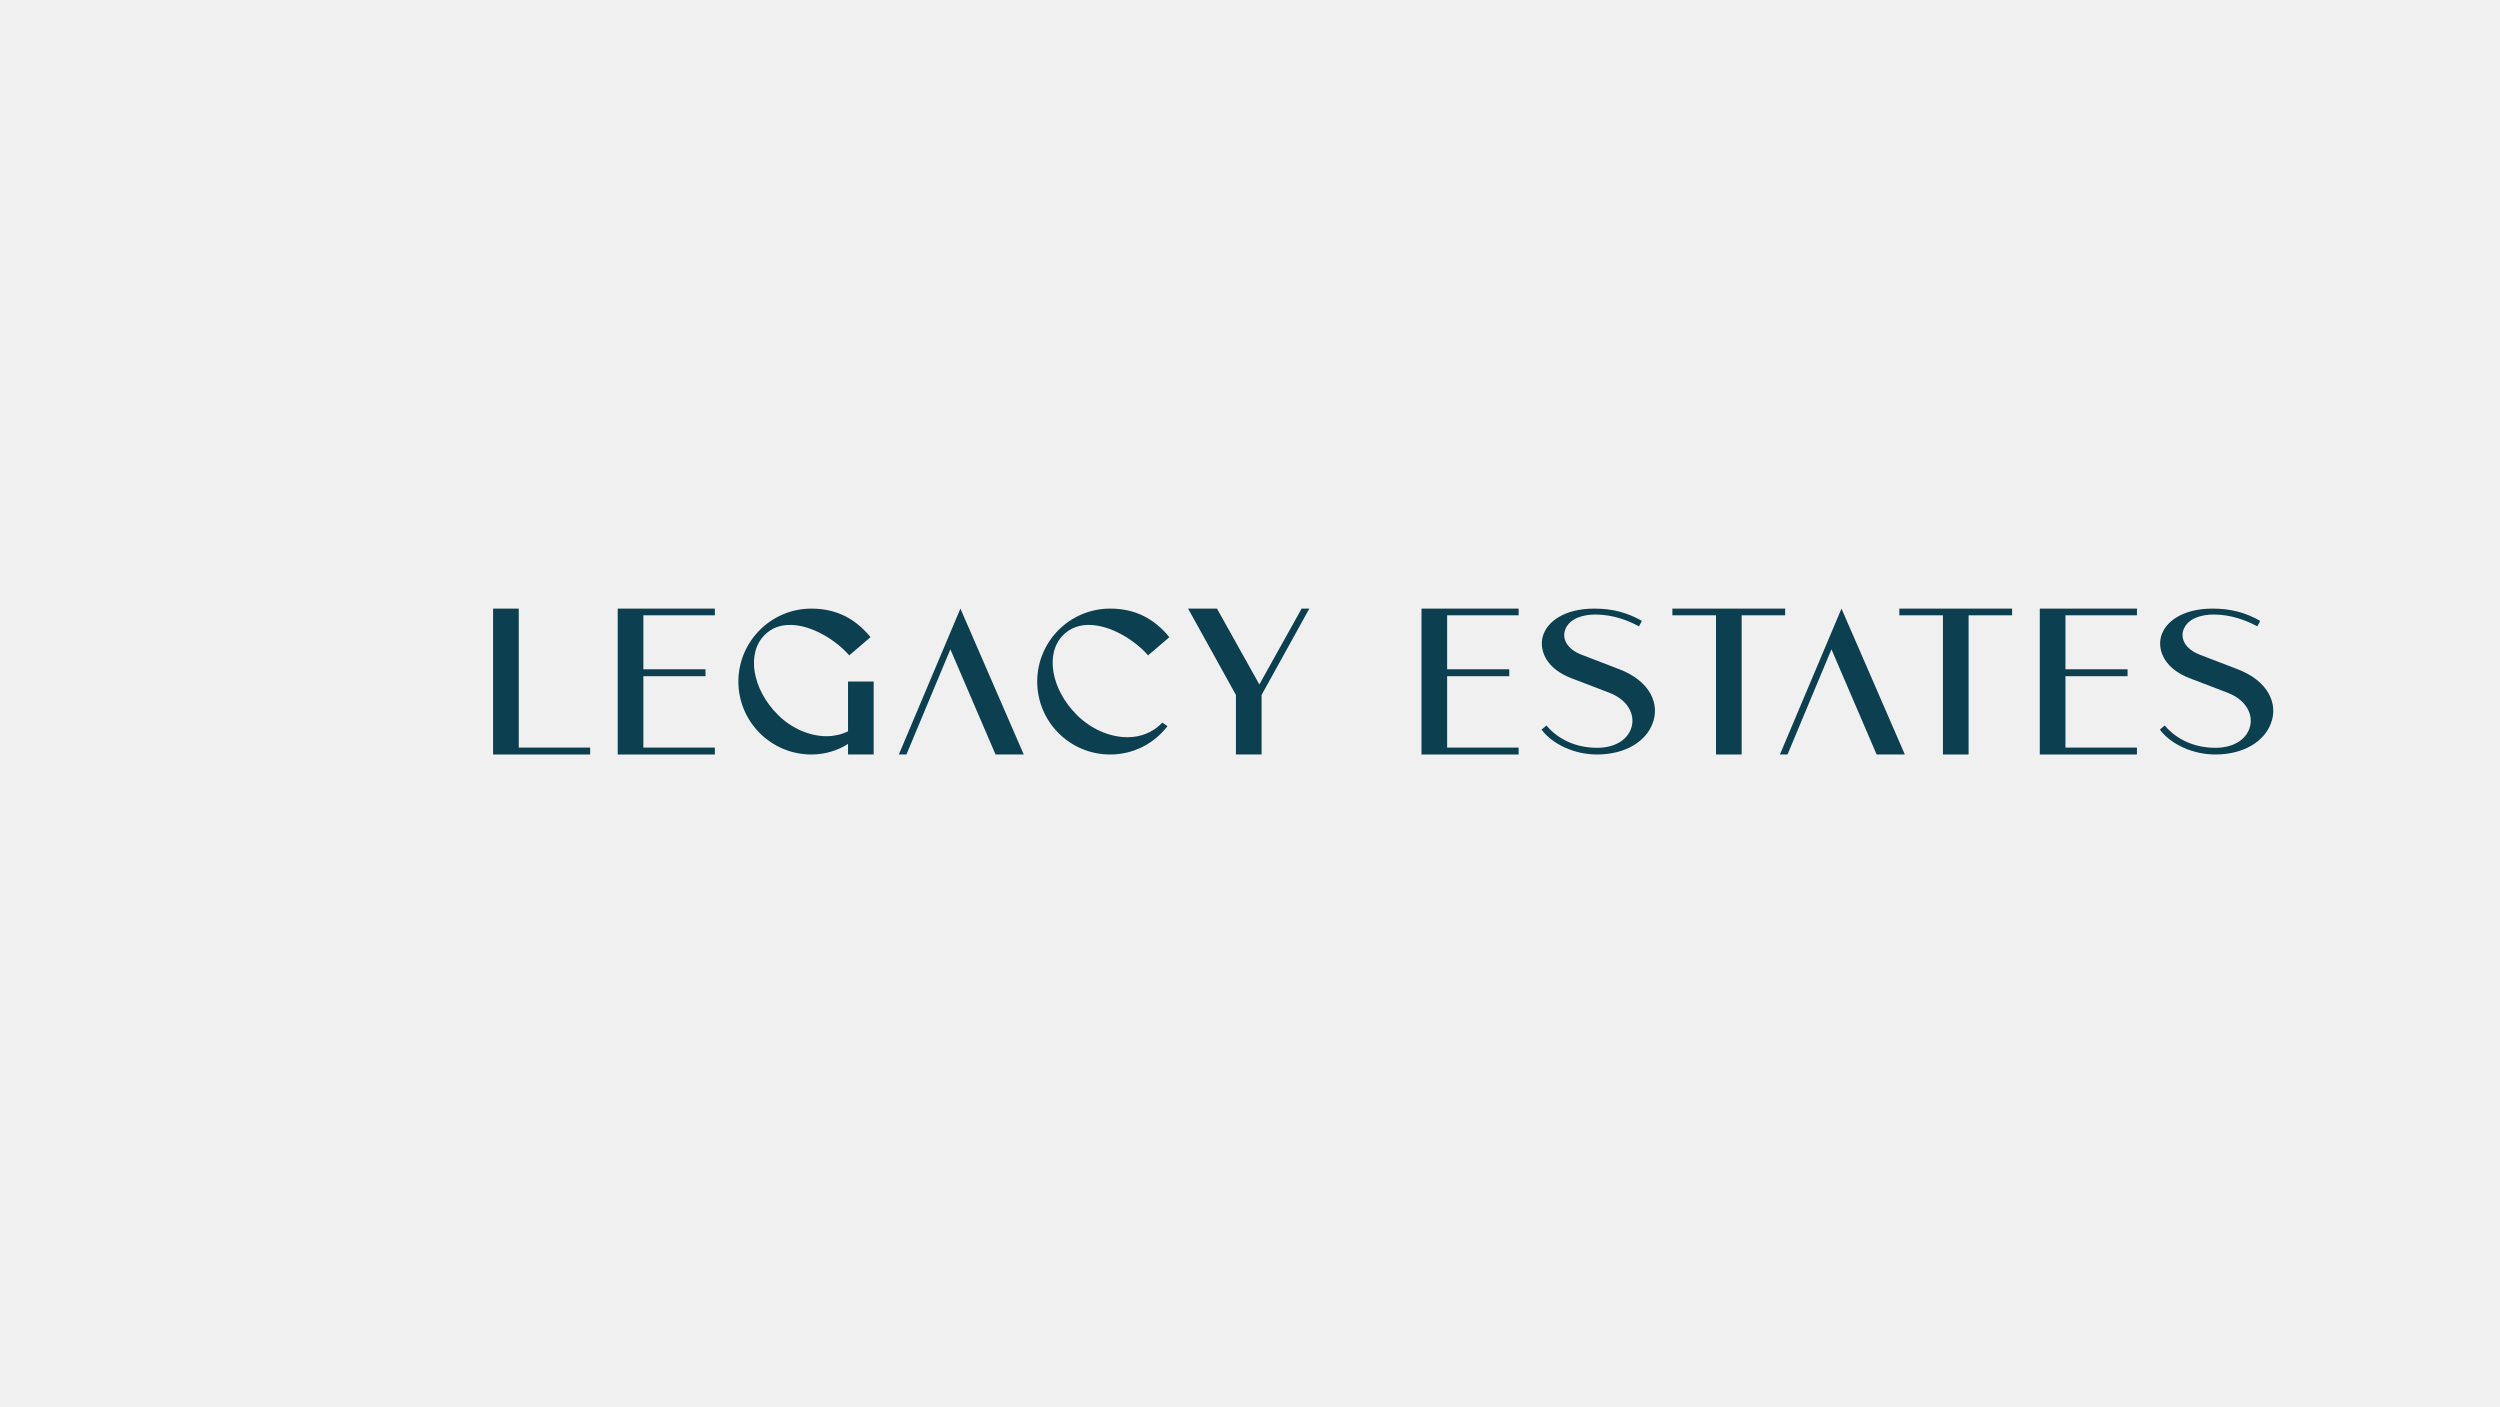
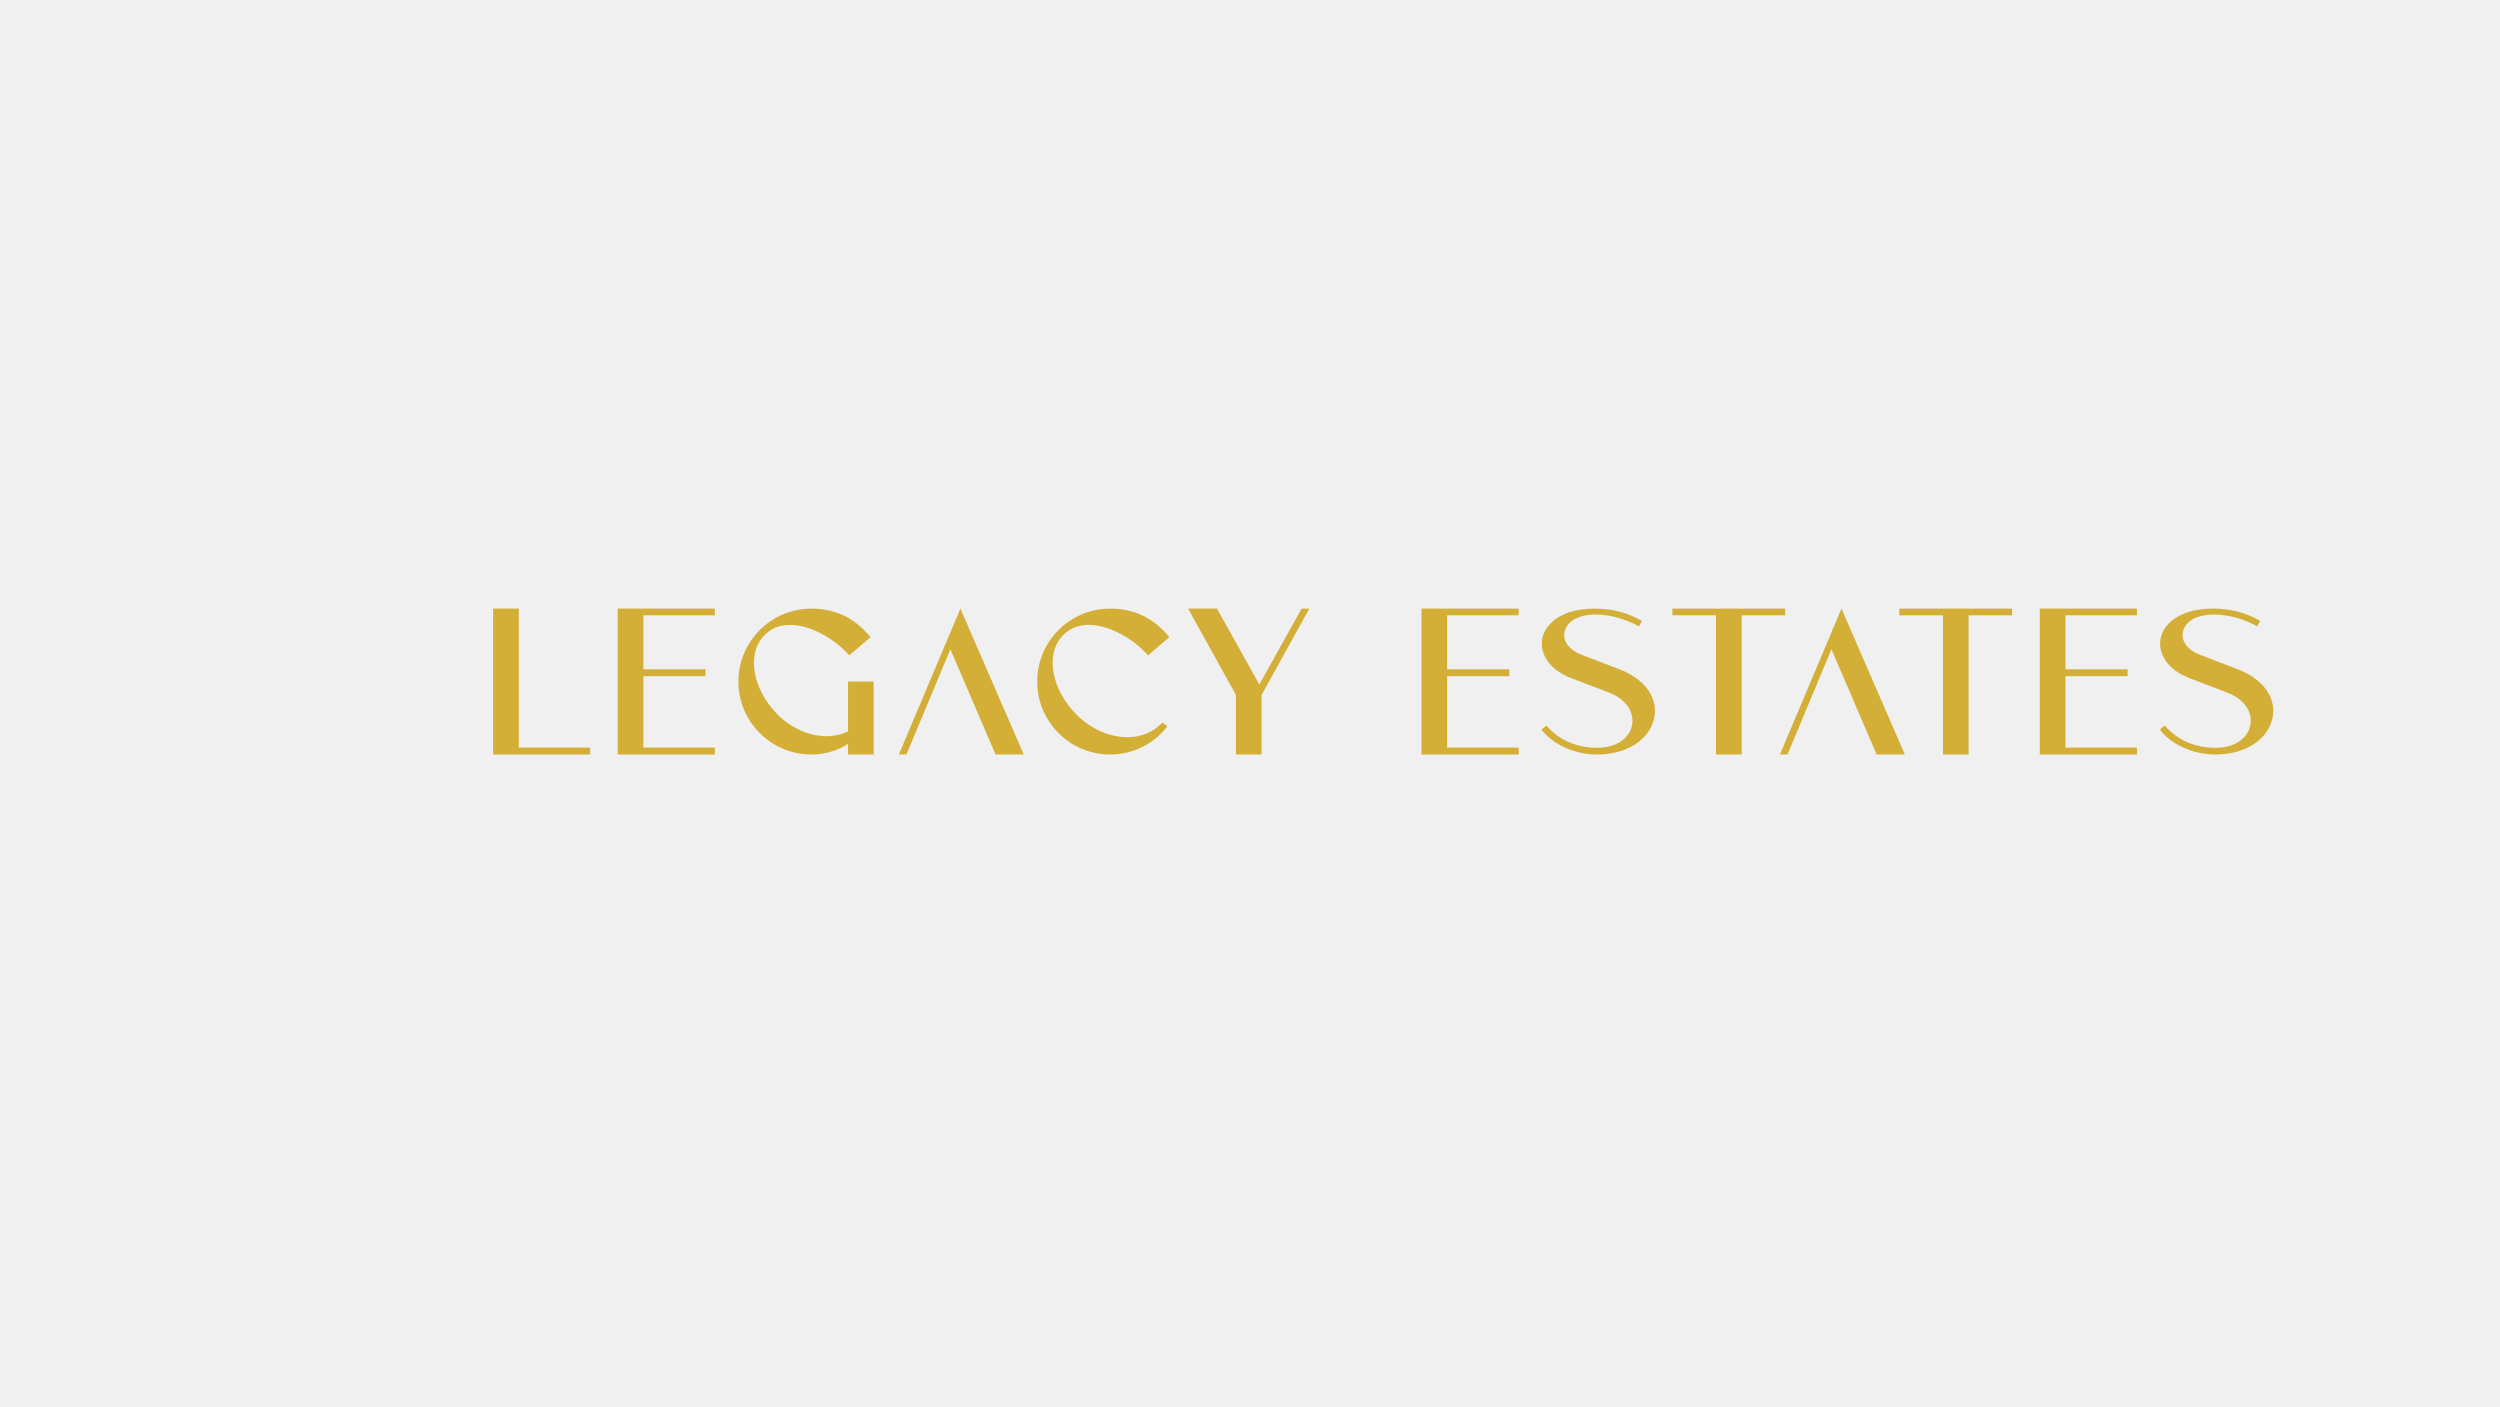
<svg xmlns="http://www.w3.org/2000/svg" version="1.1" x="0px" y="0px" viewBox="0 0 1920 1080" style="enable-background:new 0 0 1920 1080;" xml:space="preserve">
  <style type="text/css">
- 	.st0{fill:#0D4050;}
- 	.st1{fill:#E5E7E8;}
- 	.st2{fill:url(#SVGID_1_);}
- 	.st3{fill:url(#SVGID_00000176023309565589893380000014704551799464677533_);stroke:#231F20;stroke-miterlimit:10;}
- 	.st4{fill:#0D4050;stroke:#231F20;stroke-miterlimit:10;}
- 	.st5{fill:#E5E7E8;stroke:#231F20;stroke-miterlimit:10;}
- 	.st6{fill:#0C3F4F;}
- 	.st7{fill:url(#SVGID_00000021104154618561121930000000202693441925876121_);}
- 	.st8{fill:url(#SVGID_00000147937014227375754750000008697636126760617890_);}
- 	.st9{fill:url(#SVGID_00000010994149598634723510000016267247251299725482_);}
- 	.st10{fill:url(#SVGID_00000062889981008737509930000009132509065423121821_);}
- 	.st11{fill:url(#SVGID_00000118373047240357292360000015520156328940192429_);}
- 	.st12{fill:url(#SVGID_00000035532135915602722320000006364228229773468344_);}
- 	.st13{fill:url(#SVGID_00000097479757580823747960000014175602923111320745_);}
- 	.st14{fill:url(#SVGID_00000093171916429078087360000000541967152732845977_);}
- 	.st15{fill:url(#SVGID_00000124152767705286859990000001262232984004994217_);}
- 	.st16{fill:url(#SVGID_00000001650957719262968950000006682320662826943411_);}
- 	.st17{fill:url(#SVGID_00000021108572530410187250000007951649719362108581_);}
- 	.st18{fill:url(#SVGID_00000019660752559774114260000007444562483325491622_);}
- 	.st19{fill:url(#SVGID_00000066483419744262121570000009300767759518152342_);}
- 	.st20{fill:url(#SVGID_00000064326122395853877830000011397660577816964502_);}
- 	.st21{fill:url(#SVGID_00000172437100059808095970000003111110669658777512_);}
- 	.st22{fill:url(#SVGID_00000017490609117902890170000016120126599235756456_);}
- 	.st23{fill:url(#SVGID_00000064319279767959235990000015326590515388944781_);}
- 	.st24{fill:url(#SVGID_00000016794246442072670890000007089967777947282623_);}
- 	.st25{fill:url(#SVGID_00000015313687447091620290000014808762521655386244_);}
- 	.st26{fill:url(#SVGID_00000176000872071771951120000013252673387758610830_);}
- 	.st27{fill:url(#SVGID_00000111187568518406956730000004197554592249711255_);}
- 	.st28{fill:url(#SVGID_00000150104027086579533570000002713509546672230056_);}
- 	.st29{fill:url(#SVGID_00000029766713320878973520000005666225197928149928_);}
- 	.st30{fill:url(#SVGID_00000167375635078007891190000008835624139785540274_);}
- 	.st31{fill:url(#SVGID_00000164478154056625729200000010318246937995666083_);}
- 	.st32{fill:url(#SVGID_00000041982551042164591900000000498961282485476502_);}
- 	.st33{fill:url(#SVGID_00000175308322536327670980000008694087565014122916_);}
- 	.st34{fill:url(#SVGID_00000041279002035303728180000000139002088296663230_);}
- 	.st35{fill:url(#SVGID_00000167368554620133078210000007646540018398682256_);}
- 	.st36{fill:#FFFFFF;}
- 	.st37{fill:#2E554D;}
- 	.st38{fill:#4A8272;}
- 	.st39{fill:#6CA88F;}
- 	.st40{fill:#612520;}
- 	.st41{fill:#B63E34;}
- 	.st42{fill:#AB5E35;}
- 	.st43{fill:#B8B565;}
- 	.st44{fill:#56231F;}
- 	.st45{fill:#0D2B2C;}
+   .st6{fill:#D4AF37;}
</style>
  <g id="Layer_4">
</g>
  <g id="Layer_3">
</g>
  <g id="Layer_2">
</g>
  <g id="Layer_1">
    <g>
      <g>
        <g>
          <path class="st6" d="M398.402,467.413v106.731h54.819v5.309h-74.522v-112.04H398.402z" />
          <path class="st6" d="M474.407,467.413h74.61v5.141h-54.907v41.458h47.712v5.31h-47.712v54.822h54.907v5.309h-74.61V467.413z" />
          <path class="st6" d="M623.097,467.413c19.101,0,33.663,7.539,45.481,21.93l-16.359,13.961      c-10.363-11.903-29.122-23.383-45.398-23.383c-7.366,0-14.132,2.23-19.53,7.709c-14.22,14.049-9.594,41.716,10.193,61.418      c10.277,10.278,24.24,16.361,37.346,16.361c5.739,0,11.308-1.284,16.449-3.684v-38.289h19.703v56.018h-19.703v-8.134      c-7.969,5.136-17.733,8.134-28.182,8.134c-30.841,0-56.021-25.099-56.021-56.018      C567.075,492.597,592.259,467.413,623.097,467.413z" />
          <path class="st6" d="M729.882,498.68l-33.746,80.774h-5.827l47.282-112.04l48.655,112.04h-21.669L729.882,498.68z" />
          <path class="st6" d="M852.6,467.413c19.101,0,33.663,7.539,45.484,21.93l-16.359,13.961      c-10.369-11.903-29.128-23.383-45.572-23.383c-7.195,0-14.049,2.23-19.53,7.709c-14.218,14.049-9.423,41.716,10.365,61.418      c10.624,10.707,25.184,17.131,38.89,17.131c9.936,0,19.53-3.511,26.81-11.22l3.94,2.737      c-10.192,13.278-26.039,21.757-44.028,21.757c-31.01,0-56.022-25.099-56.022-56.018      C796.578,492.597,821.59,467.413,852.6,467.413z" />
          <path class="st6" d="M967.184,525.659l32.464-58.246h5.913l-36.663,66.298v45.742h-19.702v-45.742l-36.746-66.298h22.186      L967.184,525.659z" />
          <path class="st6" d="M1091.698,467.413h74.609v5.141h-54.907v41.458h47.712v5.31h-47.712v54.822h54.907v5.309h-74.609V467.413z" />
          <path class="st6" d="M1224.315,467.413c14.388,0,25.441,3.083,36.661,9.416l-2.227,4.2c-7.877-4.285-19.87-9.082-33.49-9.082      c-8.564,0-19.615,2.482-23.126,11.477c-2.571,6.597,0.771,14.907,12.592,19.445l28.351,10.883      c24.669,9.253,31.864,27.411,26.042,41.973c-4.8,13.02-19.96,23.727-42.661,23.727c-16.701,0-33.663-7.365-42.571-19.101      l3.769-3.169c9.165,10.881,23.041,17.133,38.802,17.133c14.391,0,23.302-6.508,26.212-14.734      c3.511-9.767-1.629-21.757-16.789-27.582l-29.296-11.22c-17.902-6.853-24.498-20.045-21.93-31.268      C1187.568,477.52,1201.443,467.413,1224.315,467.413z" />
          <path class="st6" d="M1284.397,472.554v-5.141h86.6v5.141h-33.407v106.899h-19.703V472.554H1284.397z" />
          <path class="st6" d="M1406.554,498.68l-33.746,80.774h-5.827l47.282-112.04l48.655,112.04h-21.669L1406.554,498.68z" />
          <path class="st6" d="M1458.687,472.554v-5.141h86.6v5.141h-33.407v106.899h-19.702V472.554H1458.687z" />
          <path class="st6" d="M1566.558,467.413h74.609v5.141h-54.907v41.458h47.712v5.31h-47.712v54.822h54.907v5.309h-74.609V467.413z" />
          <path class="st6" d="M1699.175,467.413c14.388,0,25.441,3.083,36.661,9.416l-2.227,4.2c-7.877-4.285-19.87-9.082-33.49-9.082      c-8.564,0-19.615,2.482-23.126,11.477c-2.571,6.597,0.771,14.907,12.592,19.445l28.351,10.883      c24.669,9.253,31.864,27.411,26.042,41.973c-4.8,13.02-19.96,23.727-42.661,23.727c-16.701,0-33.663-7.365-42.571-19.101      l3.769-3.169c9.165,10.881,23.041,17.133,38.802,17.133c14.391,0,23.302-6.508,26.212-14.734      c3.511-9.767-1.629-21.757-16.789-27.582l-29.296-11.22c-17.902-6.853-24.498-20.045-21.93-31.268      C1662.427,477.52,1676.303,467.413,1699.175,467.413z" />
        </g>
      </g>
    </g>
  </g>
</svg>
